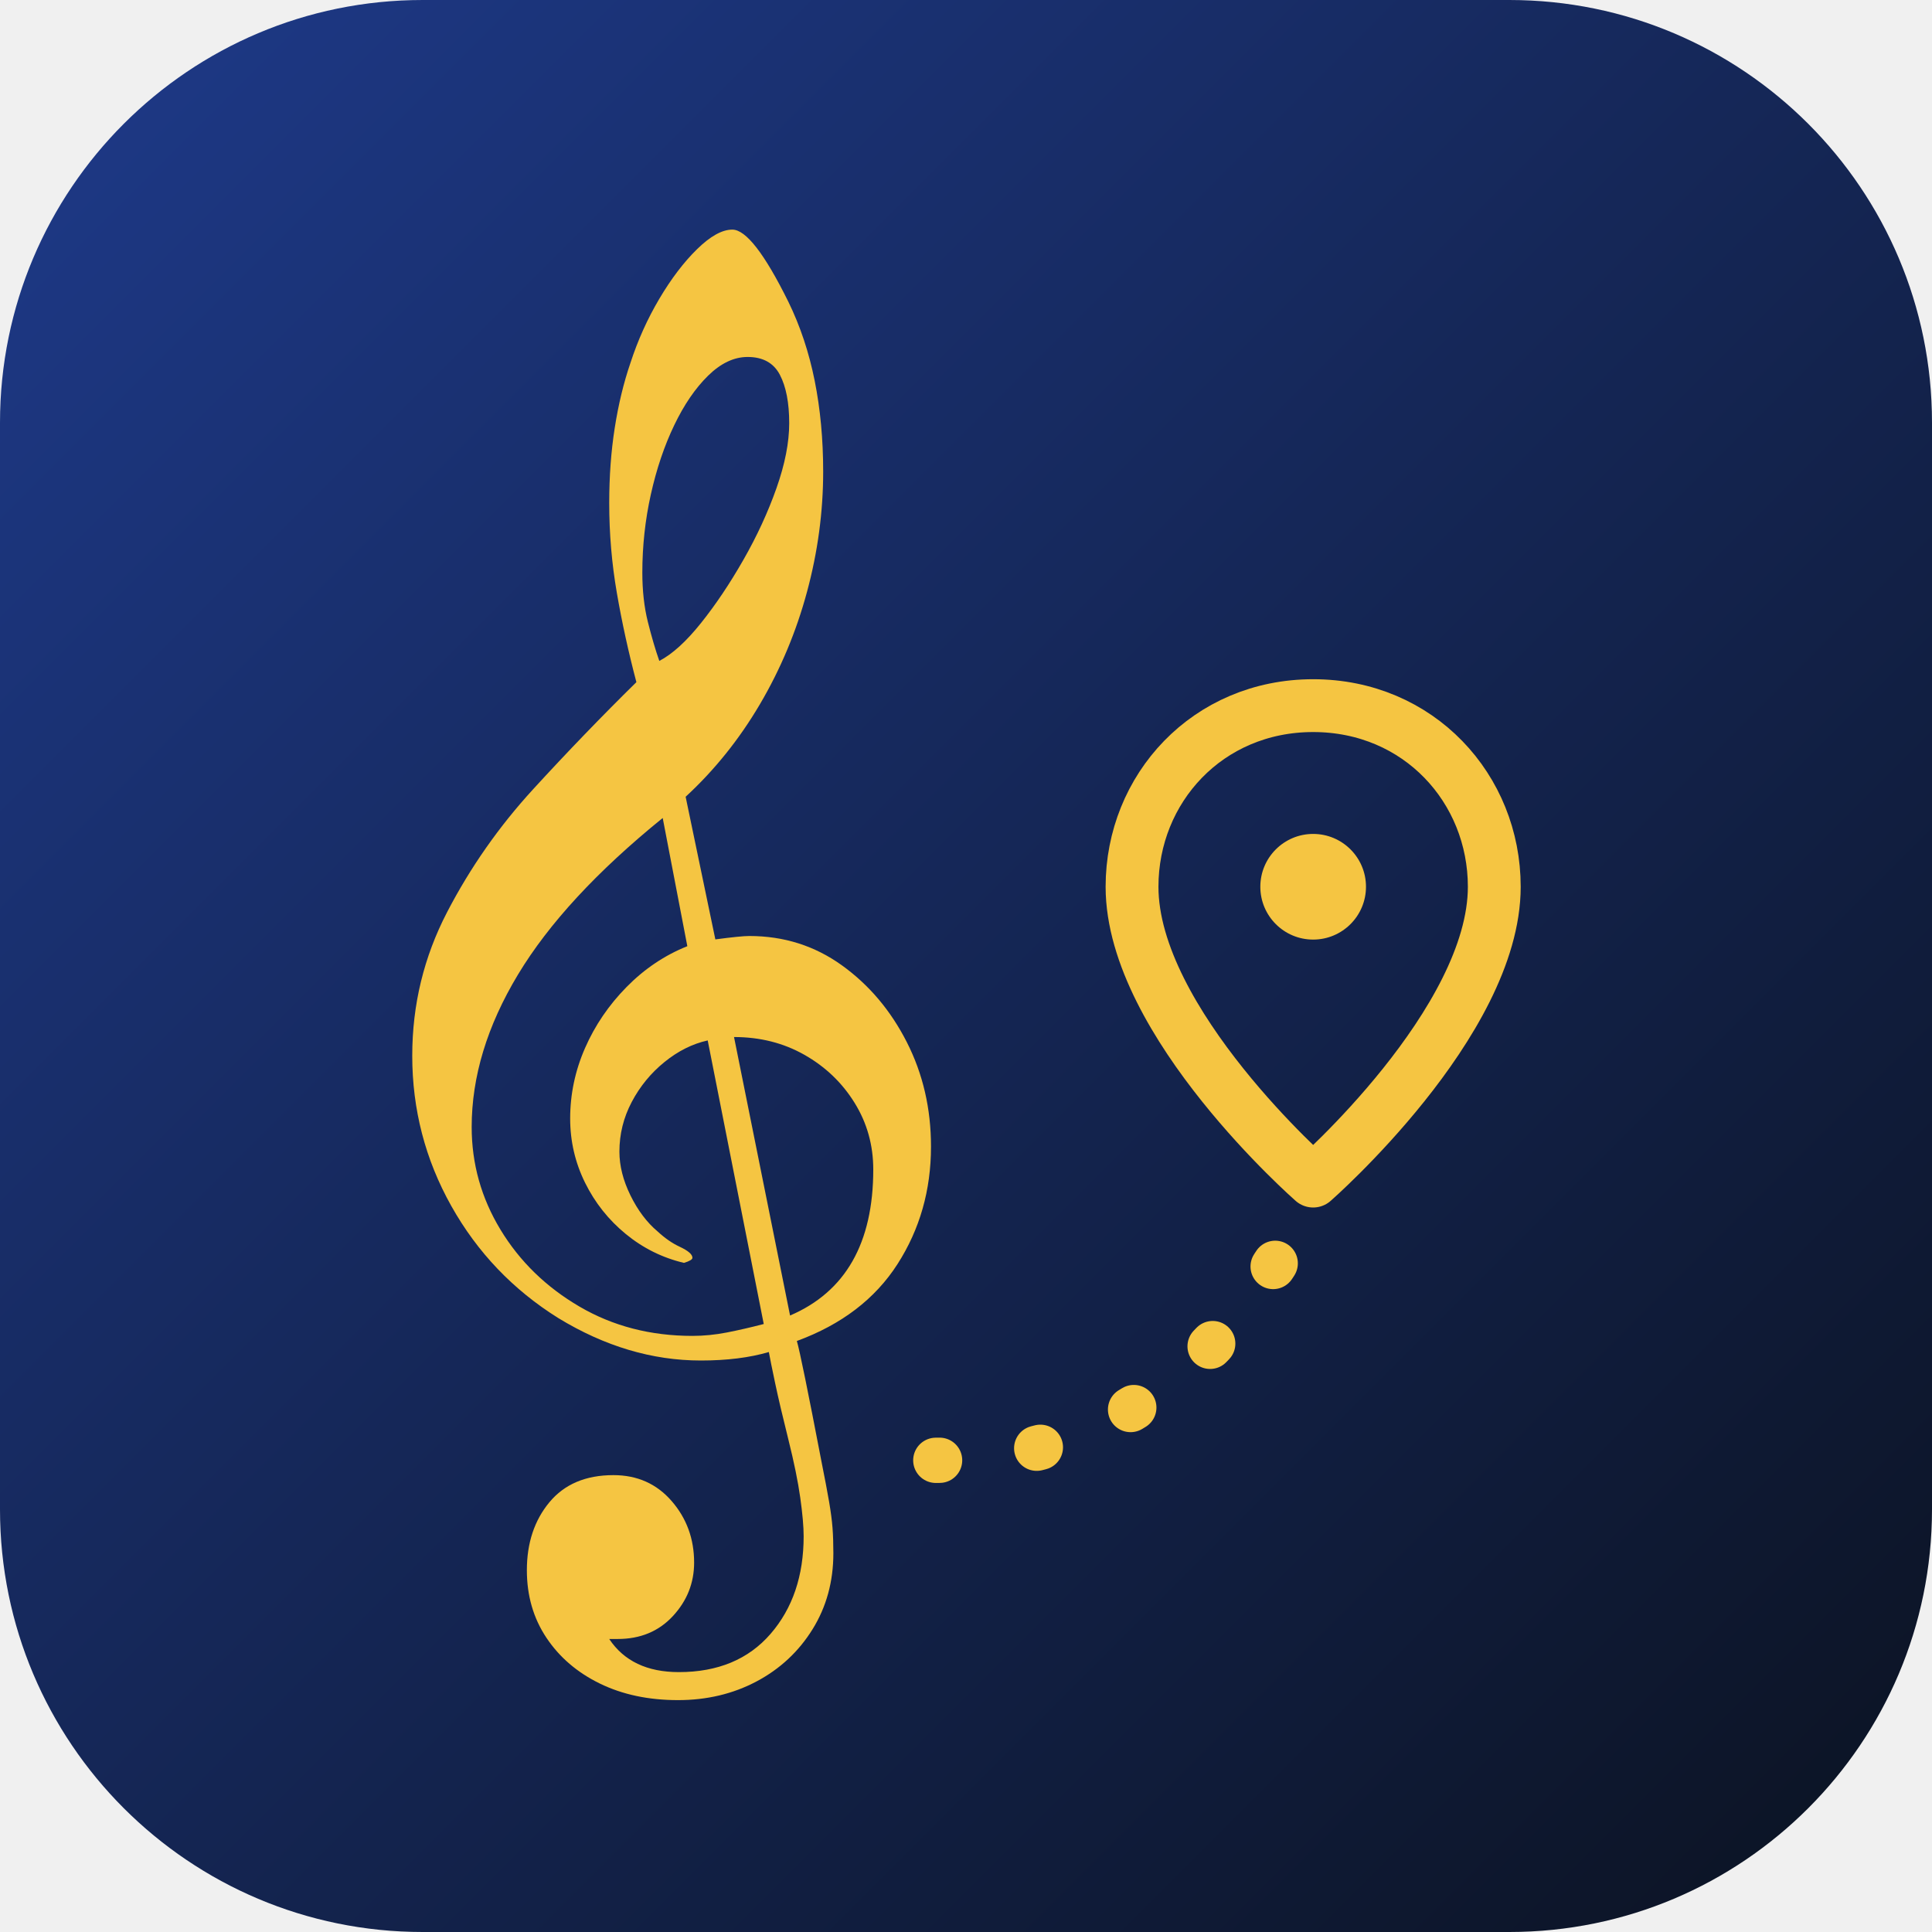
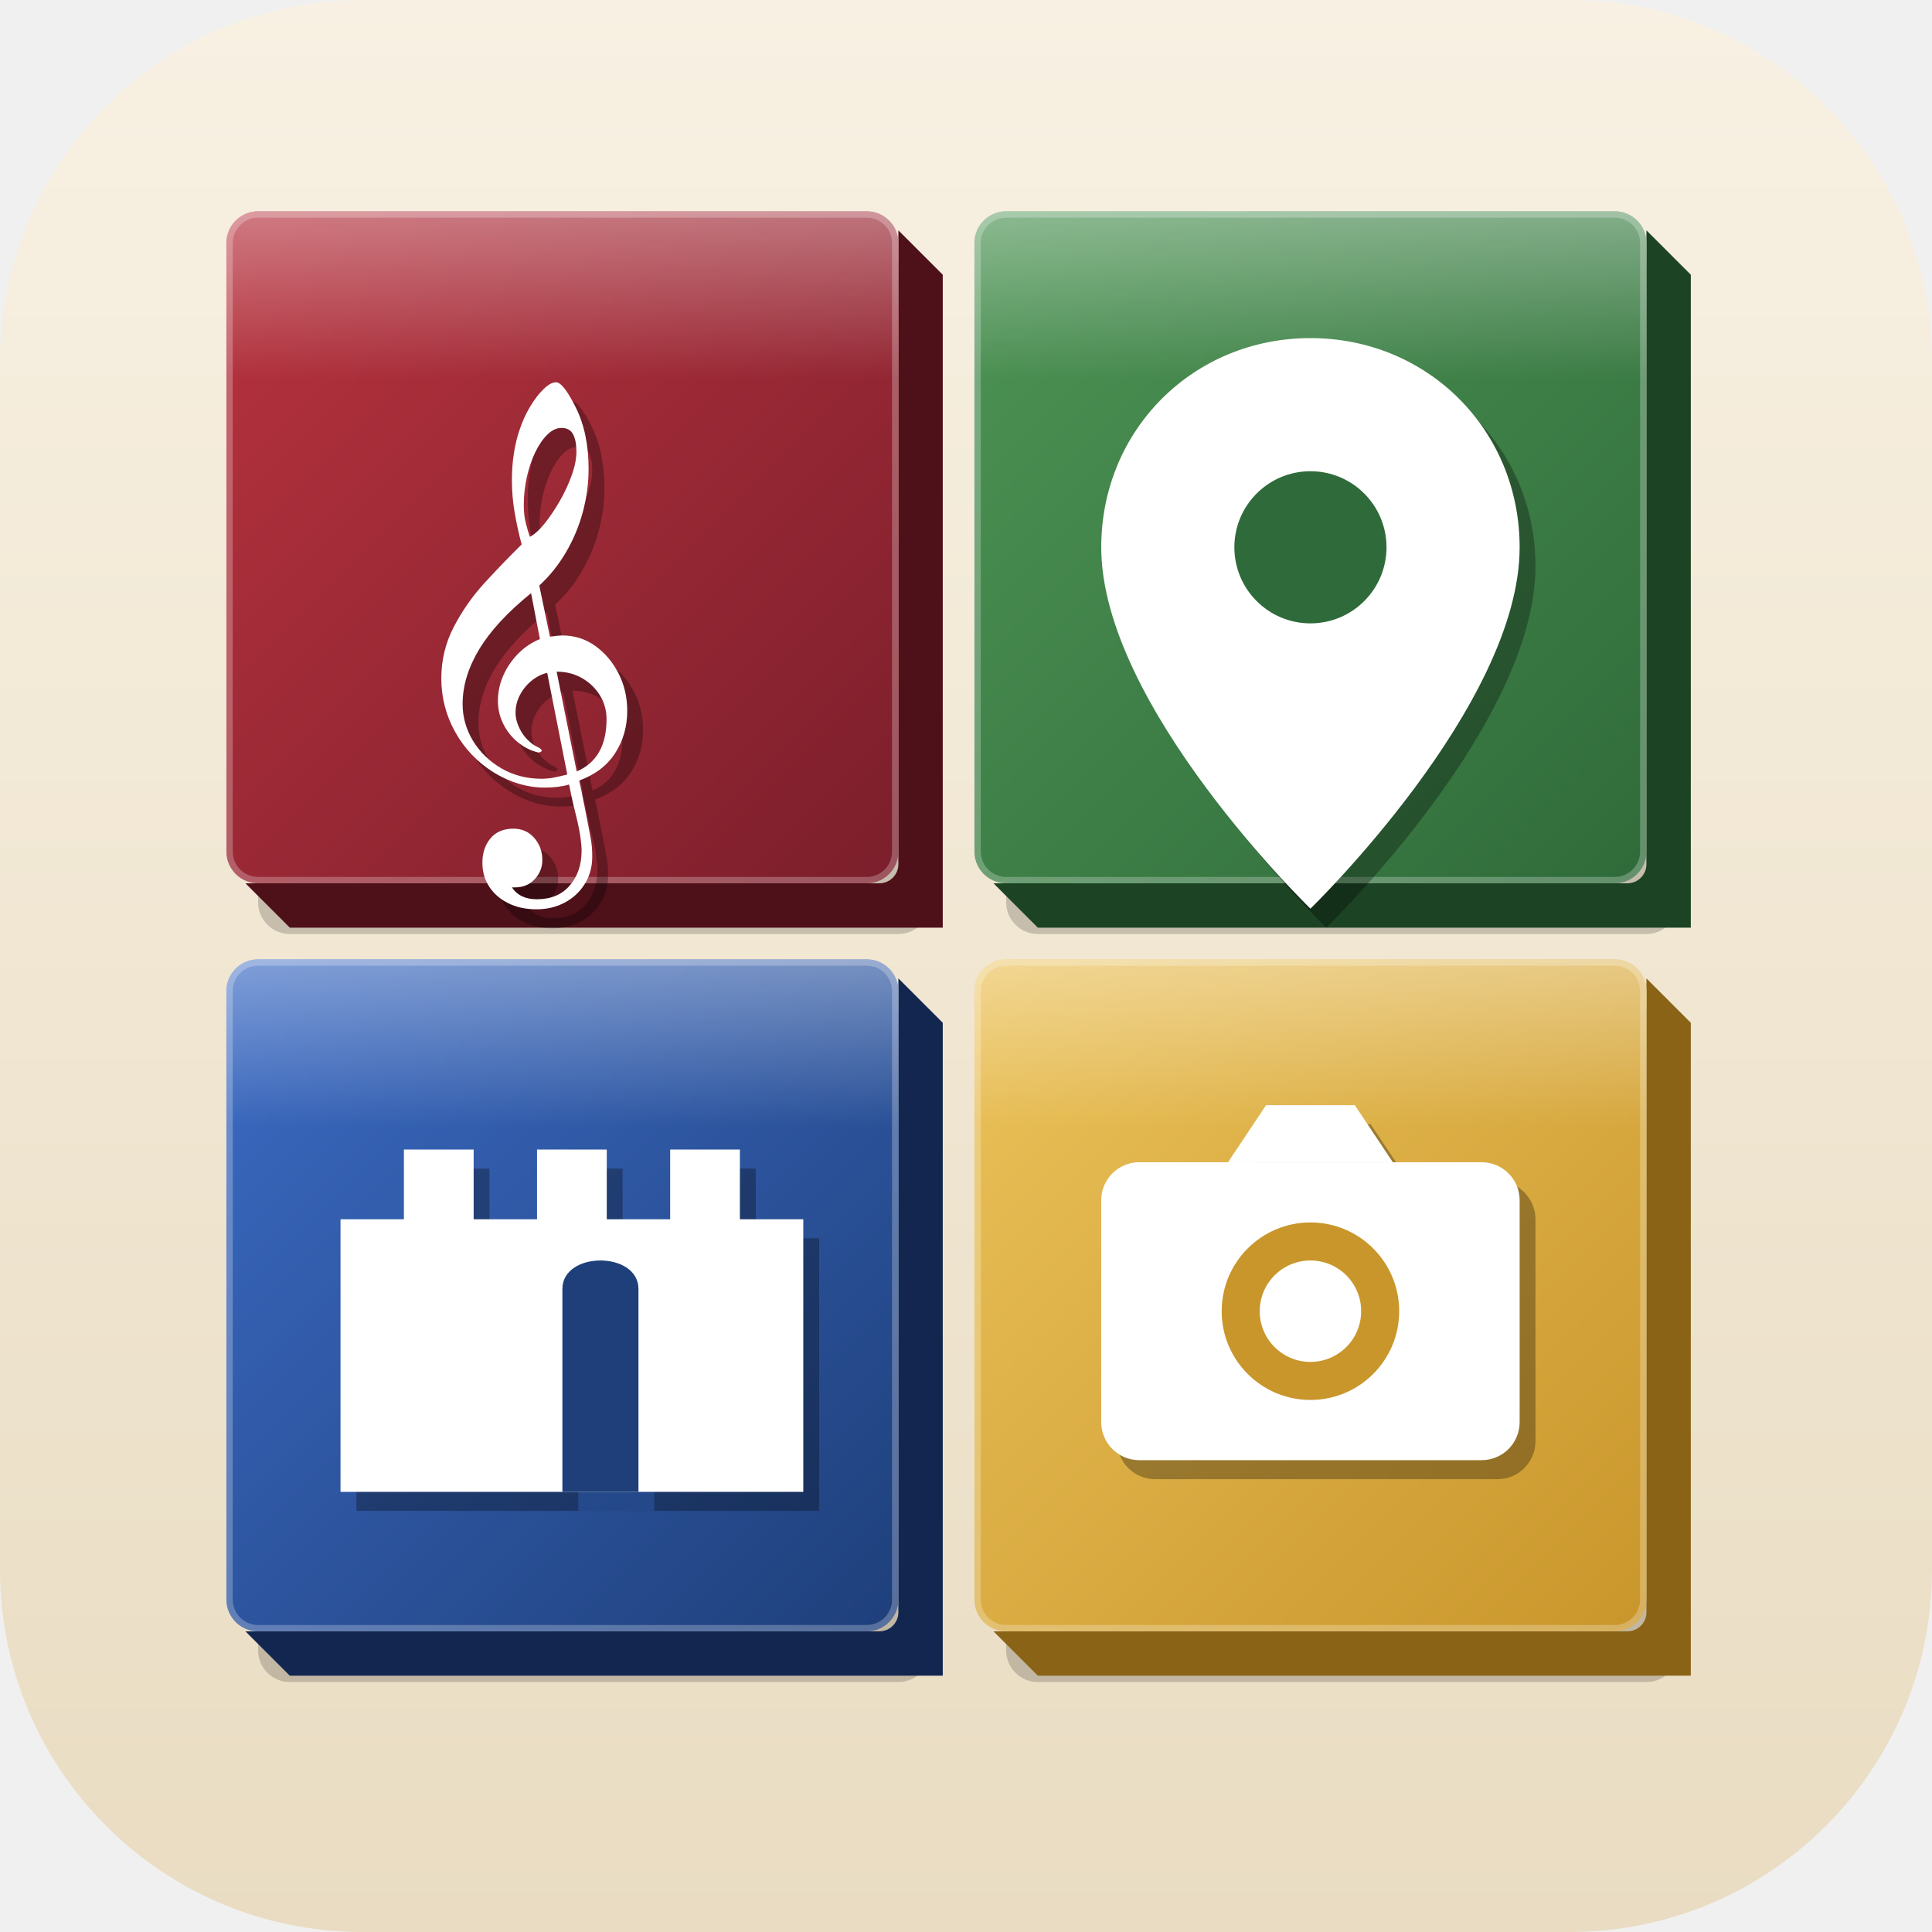
<svg xmlns="http://www.w3.org/2000/svg" viewBox="0 0 512 512">
  <defs>
-     <linearGradient id="g" x1="0" y1="0" x2="1" y2="1">
-       <stop offset="0" stop-color="#1e3a8a" />
-       <stop offset="1" stop-color="#0b1220" />
+     <linearGradient id="bg" x1="0" y1="0" x2="0" y2="1">
+       <stop offset="0" stop-color="#F8F1E3" />
+       <stop offset="1" stop-color="#E9DCC2" />
+     </linearGradient>
+     <linearGradient id="gbur" x1="0" y1="0" x2="1" y2="1">
+       <stop offset="0" stop-color="#B8333F" />
+       <stop offset="1" stop-color="#7B1E2B" />
+     </linearGradient>
+     <linearGradient id="ggrn" x1="0" y1="0" x2="1" y2="1">
+       <stop offset="0" stop-color="#4E9455" />
+       <stop offset="1" stop-color="#2F6B3A" />
+     </linearGradient>
+     <linearGradient id="gblu" x1="0" y1="0" x2="1" y2="1">
+       <stop offset="0" stop-color="#3C6BC4" />
+       <stop offset="1" stop-color="#1E3F7A" />
+     </linearGradient>
+     <linearGradient id="ggld" x1="0" y1="0" x2="1" y2="1">
+       <stop offset="0" stop-color="#EBC25A" />
+       <stop offset="1" stop-color="#C9962B" />
+     </linearGradient>
+     <linearGradient id="gloss" x1="0" y1="0" x2="0" y2="1">
+       <stop offset="0" stop-color="#fff" stop-opacity=".35" />
+       <stop offset=".5" stop-color="#fff" stop-opacity="0" />
    </linearGradient>
  </defs>
-   <rect width="512" height="512" rx="112" fill="url(#g)" />
-   <g transform="translate(-52 -43)">
-     <g transform="translate(150 404) scale(0.225 -0.225)">
-       <path fill="#f5c542" d="M314 801Q300 854 291.0 906.0Q282 958 282 1012Q282 1059 288.5 1100.5Q295 1142 307 1177Q320 1217 341.0 1252.5Q362 1288 385.5 1311.0Q409 1334 427 1334Q451 1334 493 1249Q514 1206 524.0 1156.0Q534 1106 534 1049Q534 978 515.0 907.5Q496 837 459.5 775.0Q423 713 372 666L407 498Q422 500 432.0 501.0Q442 502 447 502Q508 502 556.0 467.5Q604 433 632.5 377.0Q661 321 661 254Q661 177 621.5 115.5Q582 54 503 25Q508 8 532 -117Q538 -147 541.0 -164.5Q544 -182 545.0 -195.0Q546 -208 546 -225Q546 -275 521.5 -314.5Q497 -354 455.5 -376.0Q414 -398 363 -398Q311 -398 271.0 -378.5Q231 -359 208.0 -324.5Q185 -290 185 -245Q185 -197 211.5 -165.0Q238 -133 287 -133Q329 -133 355.5 -163.5Q382 -194 382 -236Q382 -272 357.0 -299.0Q332 -326 292 -326H282Q308 -365 364 -365Q433 -365 472.0 -320.0Q511 -275 511 -205Q511 -188 507.0 -159.5Q503 -131 493 -91Q483 -51 477.5 -25.0Q472 1 470 12Q436 2 390 2Q304 2 222 52Q142 102 96.0 184.0Q50 266 50 361Q50 451 91 530Q132 609 192.5 675.0Q253 741 314 801ZM341 826Q364 838 390.0 870.5Q416 903 440.0 945.0Q464 987 479.0 1029.5Q494 1072 494 1106Q494 1142 483.0 1163.0Q472 1184 445 1184Q421 1184 398.5 1162.0Q376 1140 358.5 1103.5Q341 1067 331.0 1022.0Q321 977 321 930Q321 898 327.5 872.0Q334 846 341 826ZM398 379Q371 373 347.0 353.5Q323 334 308.5 306.5Q294 279 294 248Q294 223 307.0 196.5Q320 170 339 154Q352 142 365 136Q380 129 380 123Q380 120 370 117Q332 126 301.5 151.0Q271 176 253.5 211.5Q236 247 236 287Q236 330 253.5 370.0Q271 410 302.5 442.0Q334 474 374 490L345 641Q229 547 174.5 456.5Q120 366 120 277Q120 212 154.0 156.0Q188 100 247.0 65.5Q306 31 380 31Q400 31 420.5 35.0Q441 39 464 45ZM495 55Q593 97 593 227Q593 270 571.0 305.5Q549 341 512.0 362.0Q475 383 429 383Z" />
+   <rect width="512" height="512" rx="96" fill="url(#bg)" />
+   <g transform="translate(60 56) scale(0.84)">
+     <rect x="10" y="16" width="212" height="212" rx="10" fill="#000" opacity=".18" />
+     <path d="M212 6 l14 14 v206 h-206 l-14 -14 h200 a6 6 0 0 0 6 -6z" fill="#4E1019" />
+     <rect x="0" y="0" width="212" height="212" rx="10" fill="url(#gbur)" />
+     <rect x="0" y="0" width="212" height="106" rx="10" fill="url(#gloss)" />
+     <rect x="1" y="1" width="210" height="210" rx="9" fill="none" stroke="#fff" stroke-opacity=".25" stroke-width="2" />
+     <rect x="246" y="16" width="212" height="212" rx="10" fill="#000" opacity=".18" />
+     <path d="M448 6 l14 14 v206 h-206 l-14 -14 h200 a6 6 0 0 0 6 -6z" fill="#1C4323" />
+     <rect x="236" y="0" width="212" height="212" rx="10" fill="url(#ggrn)" />
+     <rect x="236" y="0" width="212" height="106" rx="10" fill="url(#gloss)" />
+     <rect x="237" y="1" width="210" height="210" rx="9" fill="none" stroke="#fff" stroke-opacity=".25" stroke-width="2" />
+     <rect x="10" y="252" width="212" height="212" rx="10" fill="#000" opacity=".18" />
+     <path d="M212 242 l14 14 v206 h-206 l-14 -14 h200 a6 6 0 0 0 6 -6z" fill="#122650" />
+     <rect x="0" y="236" width="212" height="212" rx="10" fill="url(#gblu)" />
+     <rect x="0" y="236" width="212" height="106" rx="10" fill="url(#gloss)" />
+     <rect x="1" y="237" width="210" height="210" rx="9" fill="none" stroke="#fff" stroke-opacity=".25" stroke-width="2" />
+     <rect x="246" y="252" width="212" height="212" rx="10" fill="#000" opacity=".18" />
+     <path d="M448 242 l14 14 v206 h-206 l-14 -14 h200 a6 6 0 0 0 6 -6z" fill="#8A6317" />
+     <rect x="236" y="236" width="212" height="212" rx="10" fill="url(#ggld)" />
+     <rect x="236" y="236" width="212" height="106" rx="10" fill="url(#gloss)" />
+     <rect x="237" y="237" width="210" height="210" rx="9" fill="none" stroke="#fff" stroke-opacity=".25" stroke-width="2" />
+     <g transform="translate(5 6)" opacity=".3">
+       <g transform="translate(63 182) scale(0.096 -0.096)">
+         <path fill="#000" d="M314 801Q300 854 291.0 906.0Q282 958 282 1012Q282 1059 288.5 1100.5Q295 1142 307 1177Q320 1217 341.0 1252.5Q362 1288 385.5 1311.0Q409 1334 427 1334Q451 1334 493 1249Q514 1206 524.0 1156.0Q534 1106 534 1049Q534 978 515.0 907.5Q496 837 459.5 775.0Q423 713 372 666L407 498Q422 500 432.0 501.0Q442 502 447 502Q508 502 556.0 467.5Q604 433 632.5 377.0Q661 321 661 254Q661 177 621.5 115.5Q582 54 503 25Q508 8 532 -117Q538 -147 541.0 -164.5Q544 -182 545.0 -195.0Q546 -208 546 -225Q546 -275 521.5 -314.5Q497 -354 455.5 -376.0Q414 -398 363 -398Q311 -398 271.0 -378.5Q231 -359 208.0 -324.5Q185 -290 185 -245Q185 -197 211.5 -165.0Q238 -133 287 -133Q329 -133 355.5 -163.5Q382 -194 382 -236Q382 -272 357.0 -299.0Q332 -326 292 -326H282Q308 -365 364 -365Q433 -365 472.0 -320.0Q511 -275 511 -205Q511 -188 507.0 -159.5Q503 -131 493 -91Q483 -51 477.5 -25.0Q472 1 470 12Q436 2 390 2Q304 2 222 52Q142 102 96.0 184.0Q50 266 50 361Q50 451 91 530Q132 609 192.5 675.0Q253 741 314 801ZM341 826Q364 838 390.0 870.5Q416 903 440.0 945.0Q464 987 479.0 1029.5Q494 1072 494 1106Q494 1142 483.0 1163.0Q472 1184 445 1184Q421 1184 398.5 1162.0Q376 1140 358.5 1103.5Q341 1067 331.0 1022.0Q321 977 321 930Q321 898 327.5 872.0Q334 846 341 826ZM398 379Q371 373 347.0 353.5Q323 334 308.5 306.5Q294 279 294 248Q294 223 307.0 196.5Q320 170 339 154Q352 142 365 136Q380 129 380 123Q380 120 370 117Q332 126 301.5 151.0Q271 176 253.5 211.5Q236 247 236 287Q236 330 253.5 370.0Q271 410 302.5 442.0Q334 474 374 490L345 641Q229 547 174.5 456.5Q120 366 120 277Q120 212 154.0 156.0Q188 100 247.0 65.5Q306 31 380 31Q400 31 420.5 35.0Q441 39 464 45ZM495 55Q593 97 593 227Q593 270 571.0 305.5Q549 341 512.0 362.0Q475 383 429 383Z" />
+       </g>
    </g>
-     <path d="M300 430 C 350 430, 380 400, 400 360" fill="none" stroke="#f5c542" stroke-width="12" stroke-linecap="round" stroke-dasharray="1 26" />
-     <path d="M400 230c-28 0-48 22-48 48 0 36 48 78 48 78s48-42 48-78c0-26-20-48-48-48z" fill="none" stroke="#f5c542" stroke-width="14" stroke-linejoin="round" />
-     <circle cx="400" cy="278" r="14" fill="#f5c542" />
+     <g transform="translate(0 0)">
+       <g transform="translate(63 182) scale(0.096 -0.096)">
+         <path fill="#fff" d="M314 801Q300 854 291.0 906.0Q282 958 282 1012Q282 1059 288.5 1100.5Q295 1142 307 1177Q320 1217 341.0 1252.5Q362 1288 385.5 1311.0Q409 1334 427 1334Q451 1334 493 1249Q514 1206 524.0 1156.0Q534 1106 534 1049Q534 978 515.0 907.5Q496 837 459.5 775.0Q423 713 372 666L407 498Q422 500 432.0 501.0Q442 502 447 502Q508 502 556.0 467.5Q604 433 632.5 377.0Q661 321 661 254Q661 177 621.5 115.5Q582 54 503 25Q508 8 532 -117Q538 -147 541.0 -164.5Q544 -182 545.0 -195.0Q546 -208 546 -225Q546 -275 521.5 -314.5Q497 -354 455.5 -376.0Q414 -398 363 -398Q311 -398 271.0 -378.5Q231 -359 208.0 -324.5Q185 -290 185 -245Q185 -197 211.5 -165.0Q238 -133 287 -133Q329 -133 355.5 -163.5Q382 -194 382 -236Q382 -272 357.0 -299.0Q332 -326 292 -326H282Q308 -365 364 -365Q433 -365 472.0 -320.0Q511 -275 511 -205Q511 -188 507.0 -159.5Q503 -131 493 -91Q483 -51 477.5 -25.0Q472 1 470 12Q436 2 390 2Q304 2 222 52Q142 102 96.0 184.0Q50 266 50 361Q50 451 91 530Q132 609 192.5 675.0Q253 741 314 801ZM341 826Q364 838 390.0 870.5Q416 903 440.0 945.0Q464 987 479.0 1029.5Q494 1072 494 1106Q494 1142 483.0 1163.0Q472 1184 445 1184Q421 1184 398.5 1162.0Q376 1140 358.5 1103.5Q341 1067 331.0 1022.0Q321 977 321 930Q321 898 327.5 872.0Q334 846 341 826ZM398 379Q371 373 347.0 353.5Q323 334 308.5 306.5Q294 279 294 248Q294 223 307.0 196.5Q320 170 339 154Q352 142 365 136Q380 129 380 123Q380 120 370 117Q332 126 301.5 151.0Q271 176 253.5 211.5Q236 247 236 287Q236 330 253.5 370.0Q271 410 302.5 442.0Q334 474 374 490L345 641Q229 547 174.5 456.5Q120 366 120 277Q120 212 154.0 156.0Q188 100 247.0 65.5Q306 31 380 31Q400 31 420.5 35.0Q441 39 464 45ZM495 55Q593 97 593 227Q593 270 571.0 305.5Q549 341 512.0 362.0Q475 383 429 383Z" />
+       </g>
+     </g>
+     <g transform="translate(5 6)" opacity=".3">
+       <path d="M342 40c-37 0-66 29-66 66 0 50 66 114 66 114s66-64 66-114c0-37-29-66-66-66z" fill="#000" />
+       <circle cx="342" cy="106" r="24" fill="#2F6B3A" />
+     </g>
+     <g transform="translate(0 0)">
+       <path d="M342 40c-37 0-66 29-66 66 0 50 66 114 66 114s66-64 66-114c0-37-29-66-66-66z" fill="#fff" />
+       <circle cx="342" cy="106" r="24" fill="#2F6B3A" />
+     </g>
+     <g transform="translate(5 6)" opacity=".3">
+       <path d="M36 404V318h20v-22h22v22h20v-22h22v22h20v-22h22v22h20v86z" fill="#000" />
+       <path d="M106 340c0-12 24-12 24 0v64h-24z" fill="#1E3F7A" />
+     </g>
+     <g transform="translate(0 0)">
+       <path d="M36 404V318h20v-22h22v22h20v-22h22v22h20v-22h22v22h20v86z" fill="#fff" />
+       <path d="M106 340c0-12 24-12 24 0v64h-24z" fill="#1E3F7A" />
+     </g>
+     <g transform="translate(5 6)" opacity=".3">
+       <rect x="276" y="300" width="132" height="94" rx="12" fill="#000" />
+       <path d="M316 300l12-18h28l12 18z" fill="#000" />
+       <circle cx="342" cy="347" r="28" fill="#C9962B" />
+       <circle cx="342" cy="347" r="16" fill="#000" />
+     </g>
+     <g transform="translate(0 0)">
+       <rect x="276" y="300" width="132" height="94" rx="12" fill="#fff" />
+       <path d="M316 300l12-18h28l12 18z" fill="#fff" />
+       <circle cx="342" cy="347" r="28" fill="#C9962B" />
+       <circle cx="342" cy="347" r="16" fill="#fff" />
+     </g>
  </g>
</svg>
